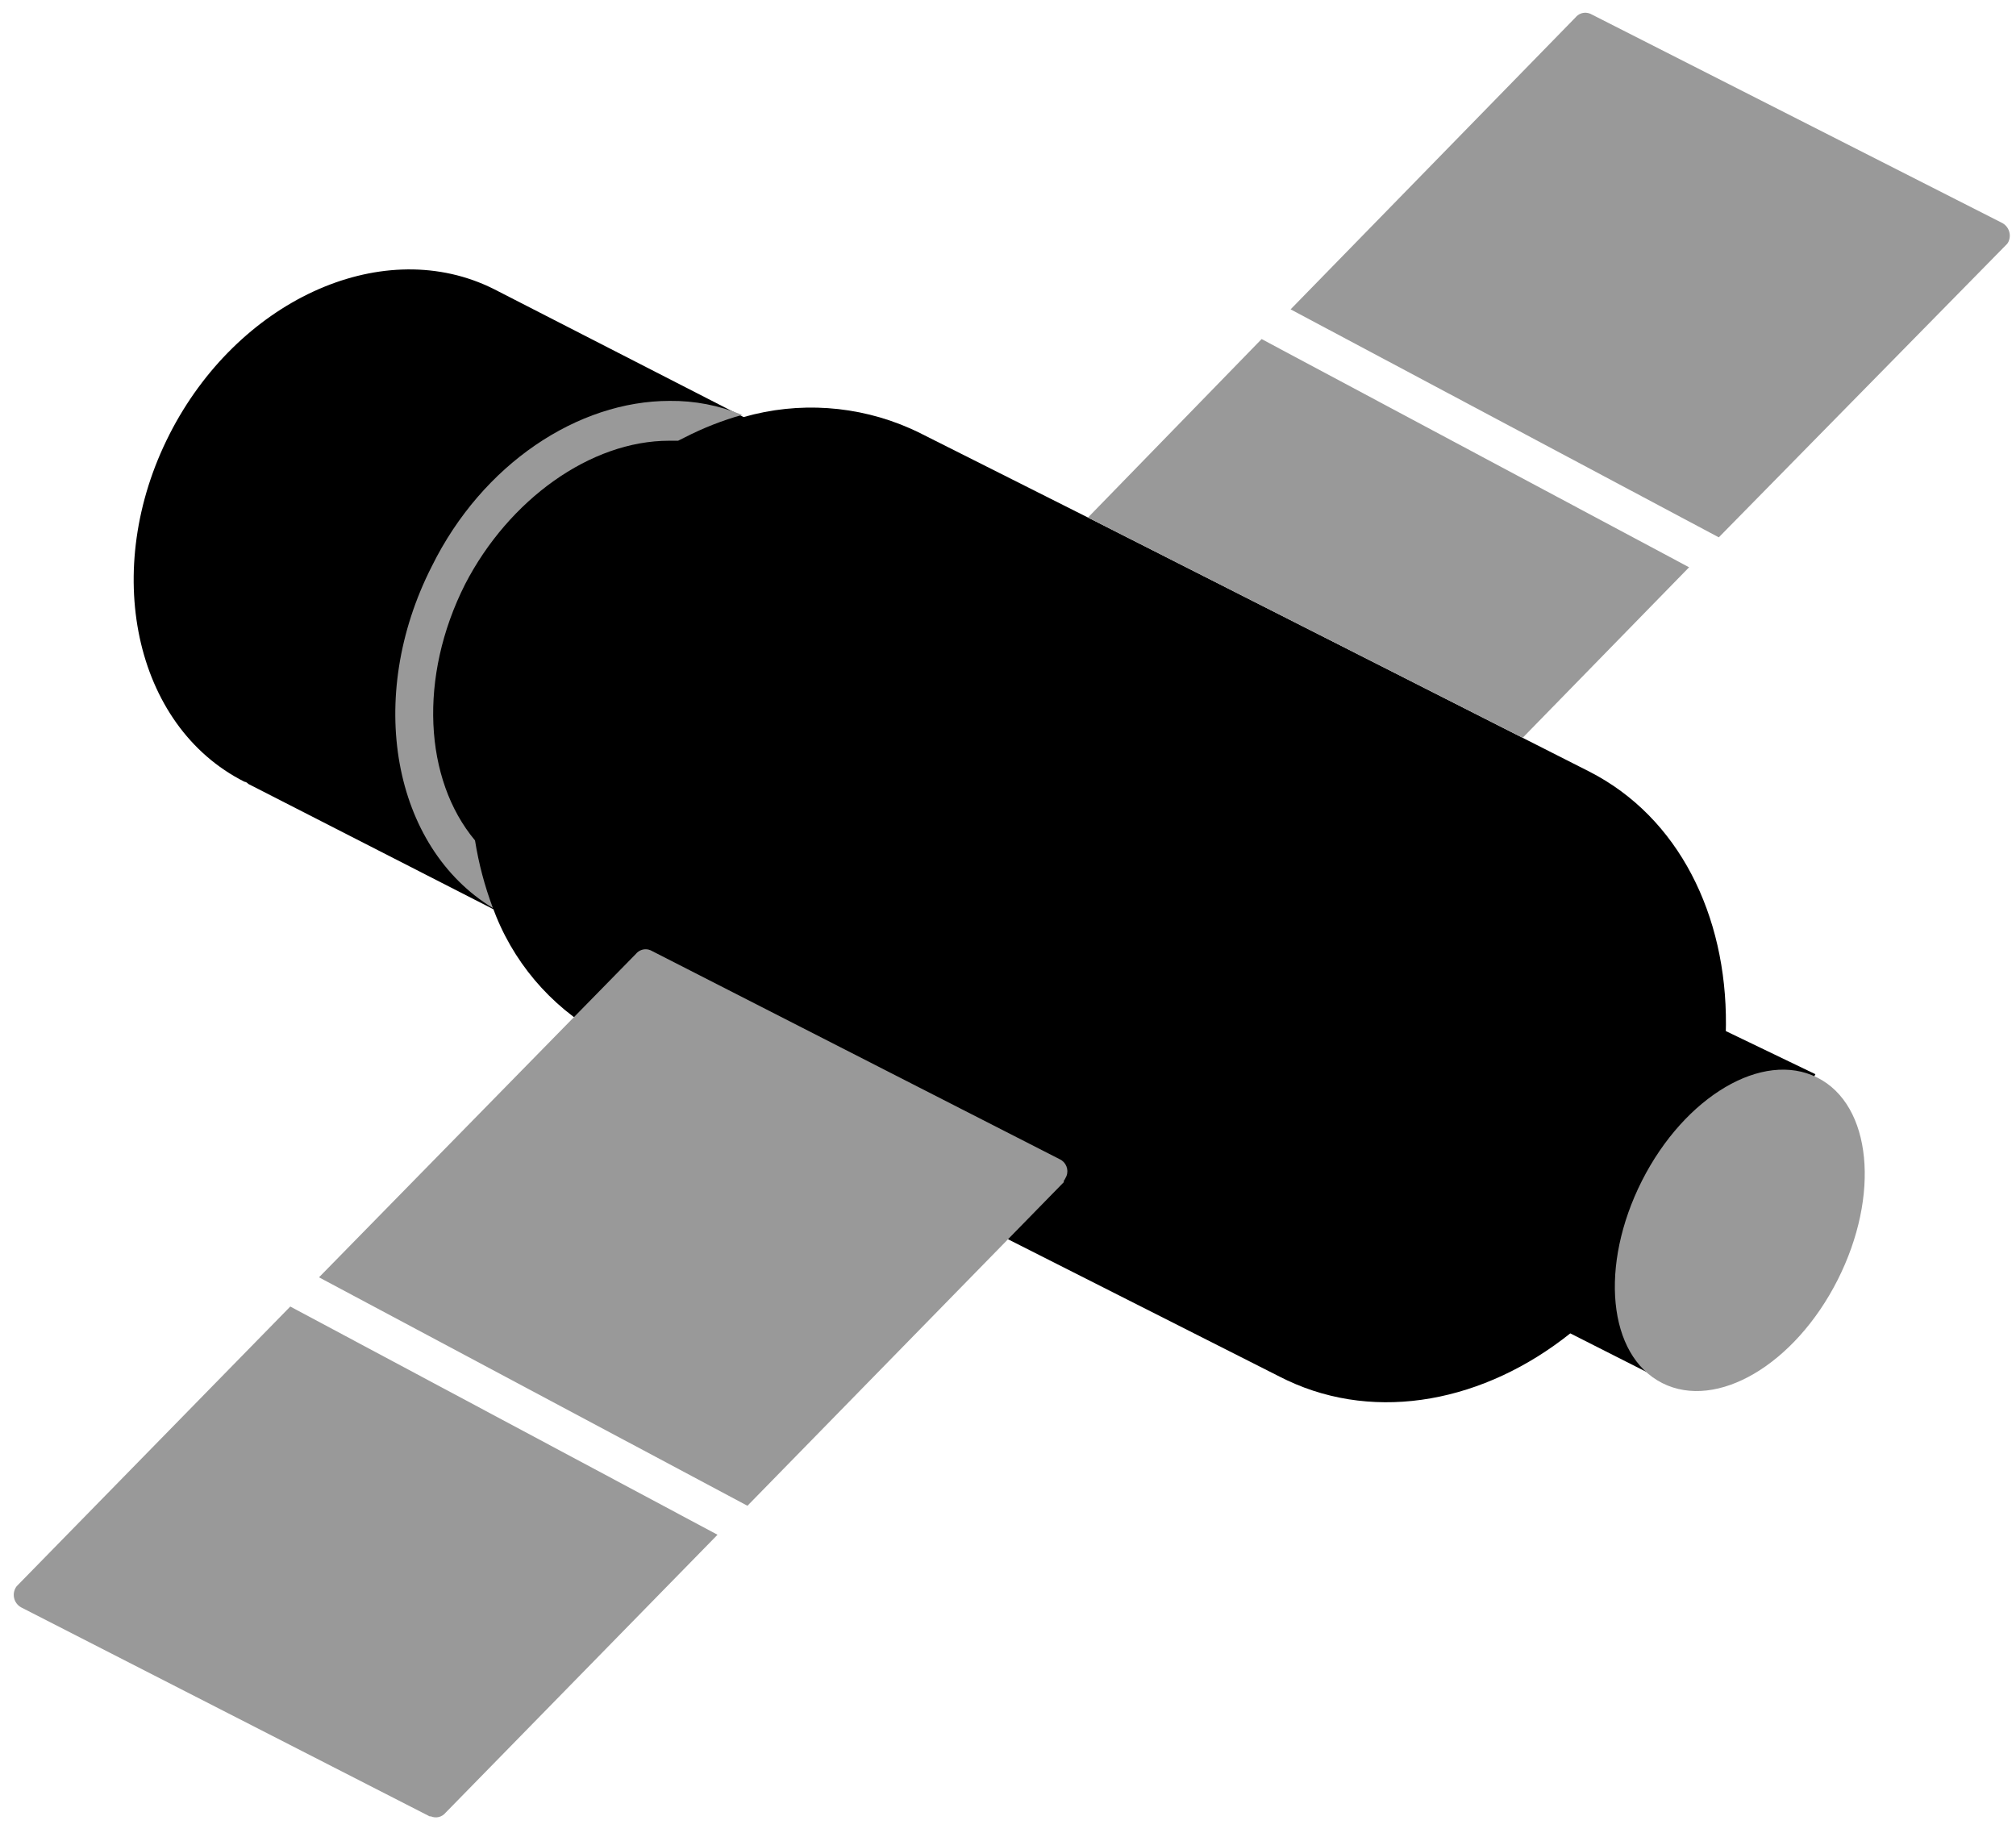
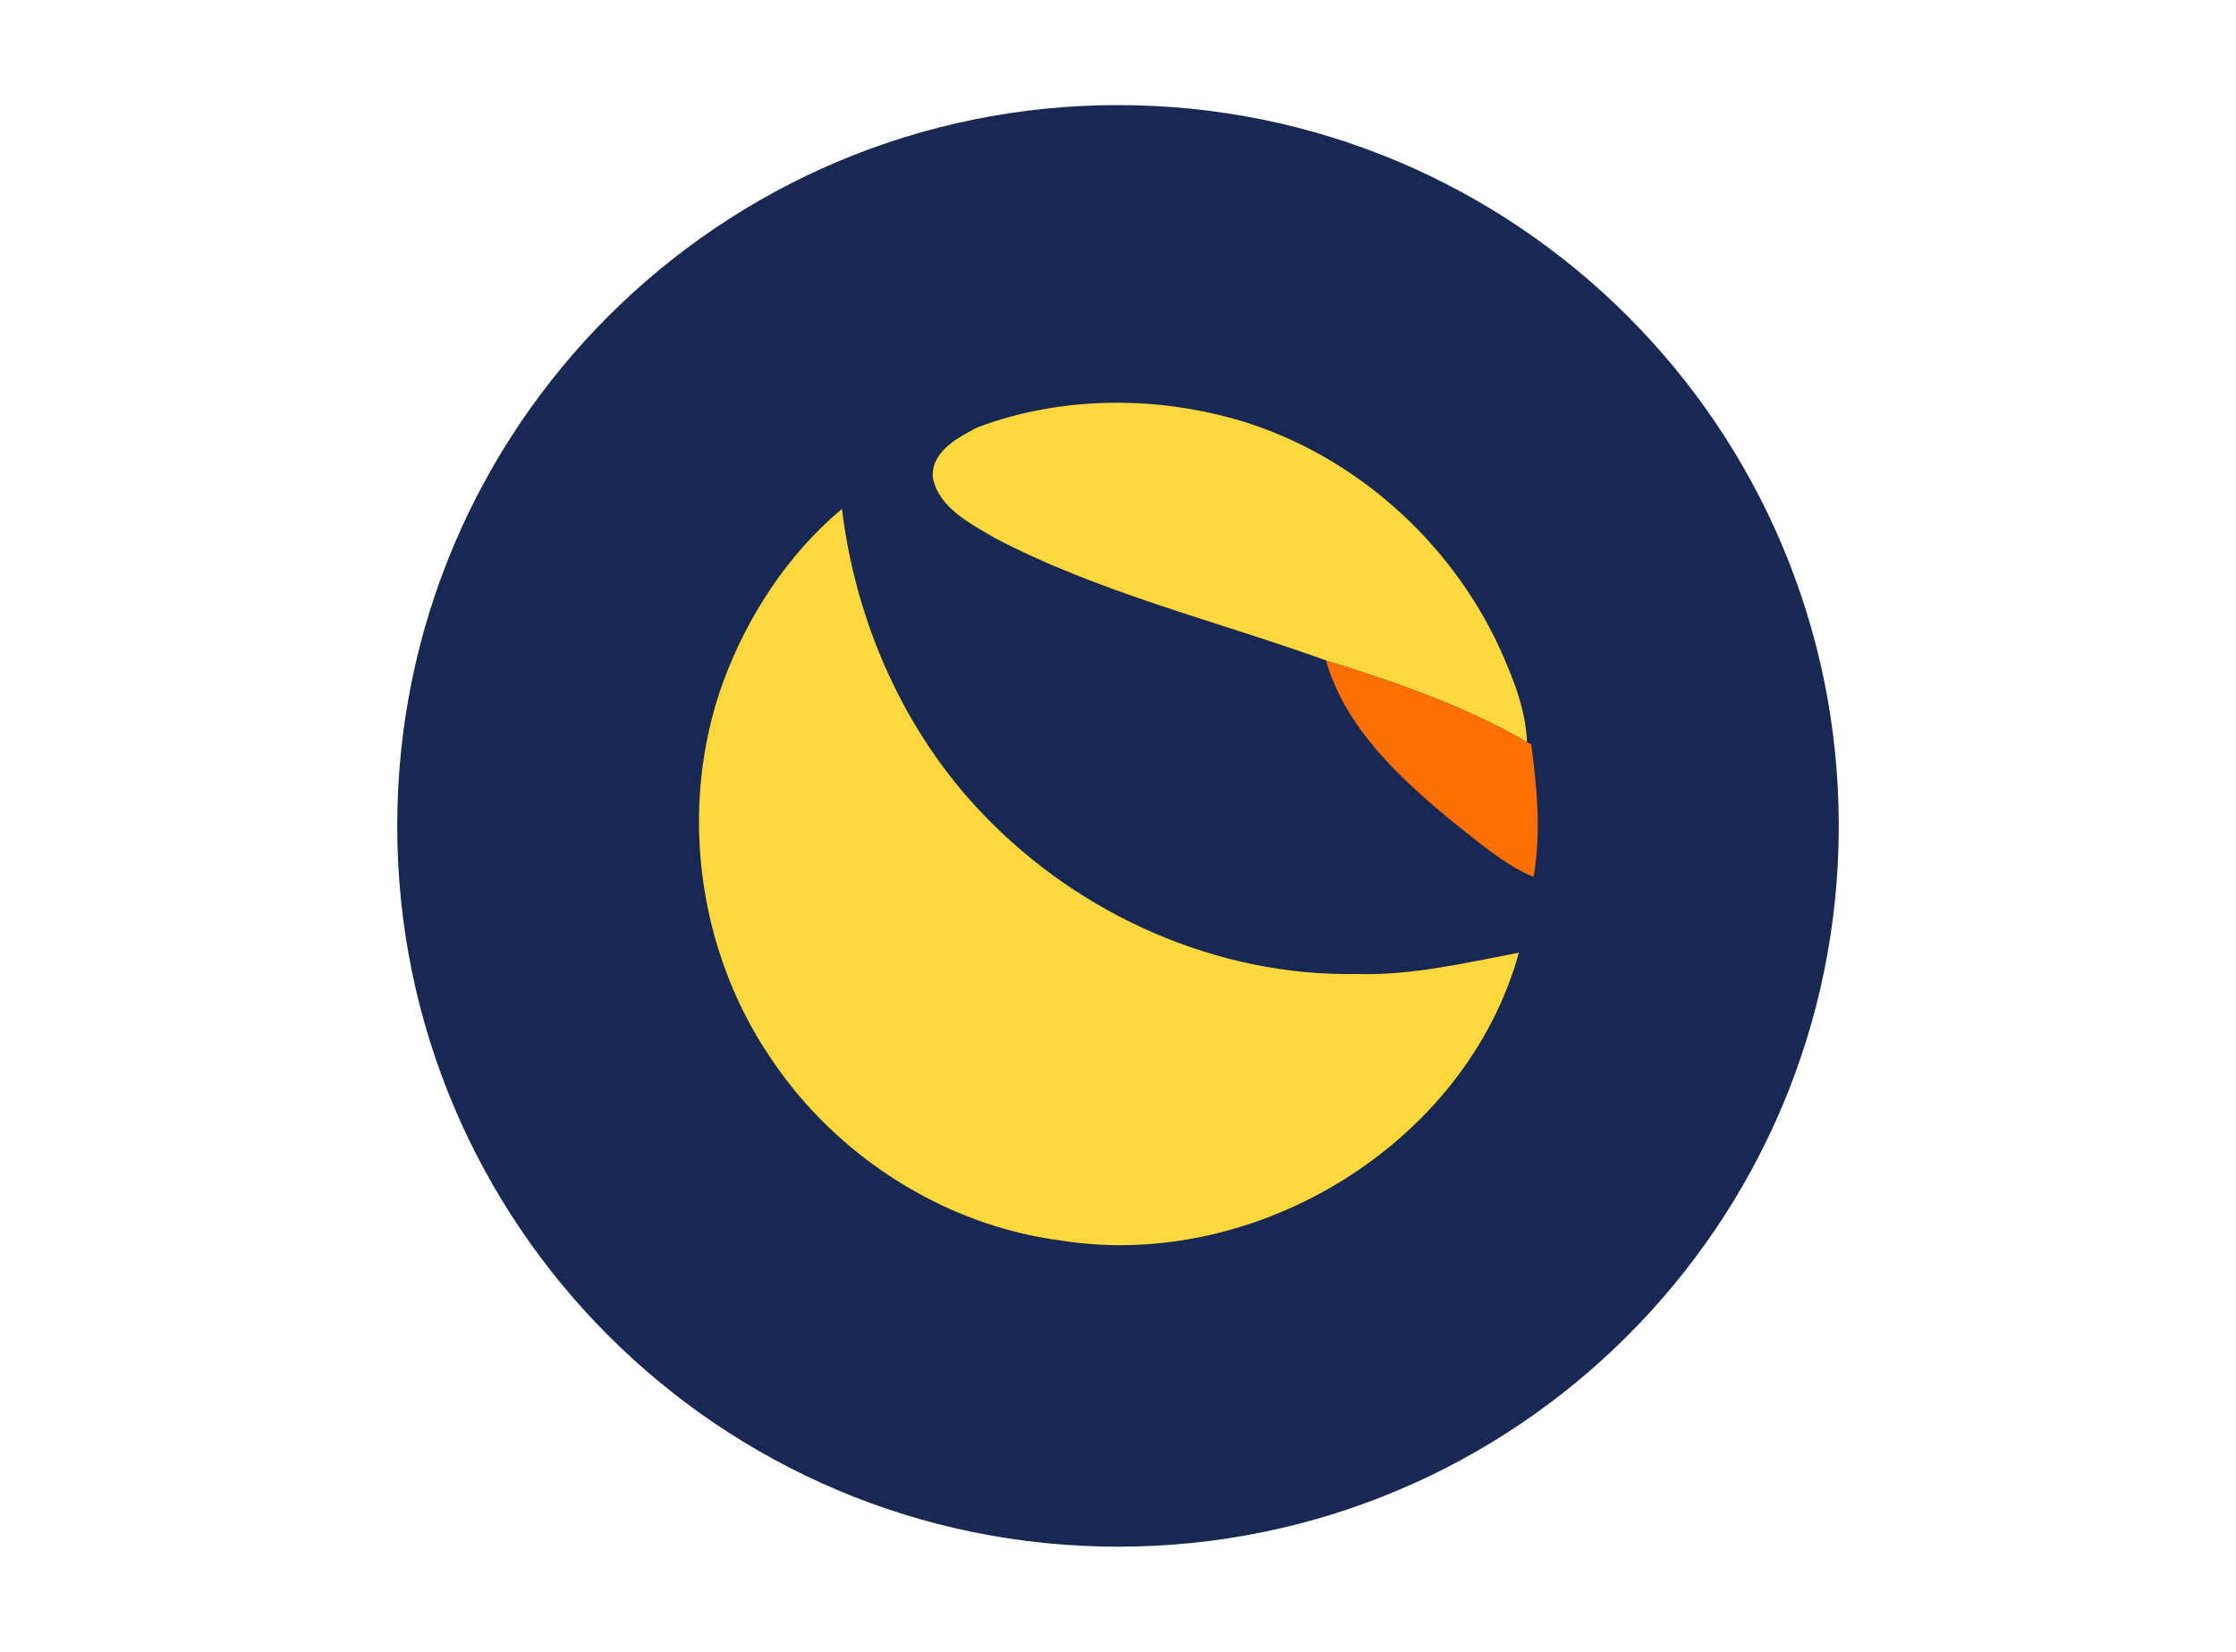
- <svg xmlns="http://www.w3.org/2000/svg" width="101" height="92">
-   <path fill="#000000" d="M8.494 21.754c3.39-6.65 10.486-9.942 15.99-7.397l.283.137 12.487 6.4a12.293 12.293 0 0 1 8.344.57l.391.18 8.518 4.284 25.118 12.728c4.488 2.291 6.878 7.2 6.843 12.677l-.006.322 4.488 2.161-7.744 15.281L78.67 66.8c-4.273 3.41-9.652 4.485-14.18 2.355l-.339-.166L30.66 52.05a.181.181 0 0 1-.146 0 11.942 11.942 0 0 1-5.653-6.133l-.142-.365-12.28-6.279a.325.325 0 0 0-.154-.102l-.04-.007c-5.542-2.795-7.2-10.647-3.75-17.41Z" />
-   <path fill="#999999" d="m14.544 65.456 21.403 11.433-13.624 13.926a.63.63 0 0 1-.738.182h-.06L1.065 80.53a.714.714 0 0 1-.23-1.062l13.709-14.013Zm17.953-17.88.099.033L53.09 58.075a.665.665 0 0 1 .34.843l-.05.1a.423.423 0 0 1-.084.134v.073l-15.85 16.212-21.464-11.445L31.857 47.79a.63.63 0 0 1 .64-.215Zm58.55 6.41c2.734 1.379 3.157 5.904 1.016 10.139-2.142 4.234-6.05 6.545-8.784 5.166-2.735-1.38-3.158-5.904-1.017-10.14 2.142-4.222 6.05-6.545 8.784-5.165ZM33.55 20.084a9.22 9.22 0 0 1 3.63.702c-1 .28-1.968.661-2.892 1.137l-.314.157h-.448c-3.944 0-8.034 2.952-10.224 7.187-2.347 4.646-2.056 9.788.496 12.837a17.39 17.39 0 0 0 .896 3.388c-5.021-3.049-6.413-10.538-3.061-17.12 2.54-5.142 7.332-8.288 11.917-8.288Zm29.655-3.098L84.622 28.42l-8.337 8.542-21.778-11.034 8.7-8.942ZM79.574.656l.1.033 20.604 10.466a.723.723 0 0 1 .35.943.508.508 0 0 1-.072.119L86.11 26.92 64.658 15.498 78.935.87a.63.63 0 0 1 .539-.23l.1.016Z" />
+ <svg xmlns="http://www.w3.org/2000/svg" version="1.1" id="Layer_1" x="0px" y="0px" viewBox="0 0 3102.2 2291.6" style="enable-background:new 0 0 3102.2 2291.6;" xml:space="preserve">
+   <style type="text/css">
+ 	.st0{fill:#172852;}
+ 	.st1{fill:#FFD83D;}
+ 	.st2{fill:#FF6F03;}
+ </style>
+   <circle class="st0" cx="1551.1" cy="1145.8" r="1000" />
+   <g>
+     <path class="st1" d="M1356.6,592.7c117.1-43.8,248.9-43.9,368.2-7.9c155.3,48.2,286.4,165.4,354.9,312.5   c18.9,41.9,37,85.6,38.8,132.2c-87.3-50.6-183-83.4-278.9-113.3c-153.4-55.3-314-93.7-459.2-169.7c-33.8-20.2-76.9-40.9-86.1-83   C1290.6,627.1,1329.1,606.8,1356.6,592.7" />
+     <path class="st1" d="M1003.1,946.7c33.9-92,89.5-177.4,165-240.7c19.2,157.9,86.4,310.5,197.4,425.3   c133.1,138.3,322.7,223.2,515.6,220c76.6,2.4,151.5-15.3,226.2-29.6c-73.5,265.6-364.6,441.9-634.3,399.5   c-162.8-20.8-313.1-117.2-403.8-253.3C966.9,1317.5,941.1,1117.8,1003.1,946.7z" />
+   </g>
+   <path class="st2" d="M1839.6,916.2c95.9,29.9,191.6,62.7,278.9,113.3l5.9,3.1c8.1,60.9,14,123,3.2,184  c-43.9-18.6-79.5-51.3-116.7-80.2C1939.3,1076.8,1866.2,1008.6,1839.6,916.2" />
</svg>
